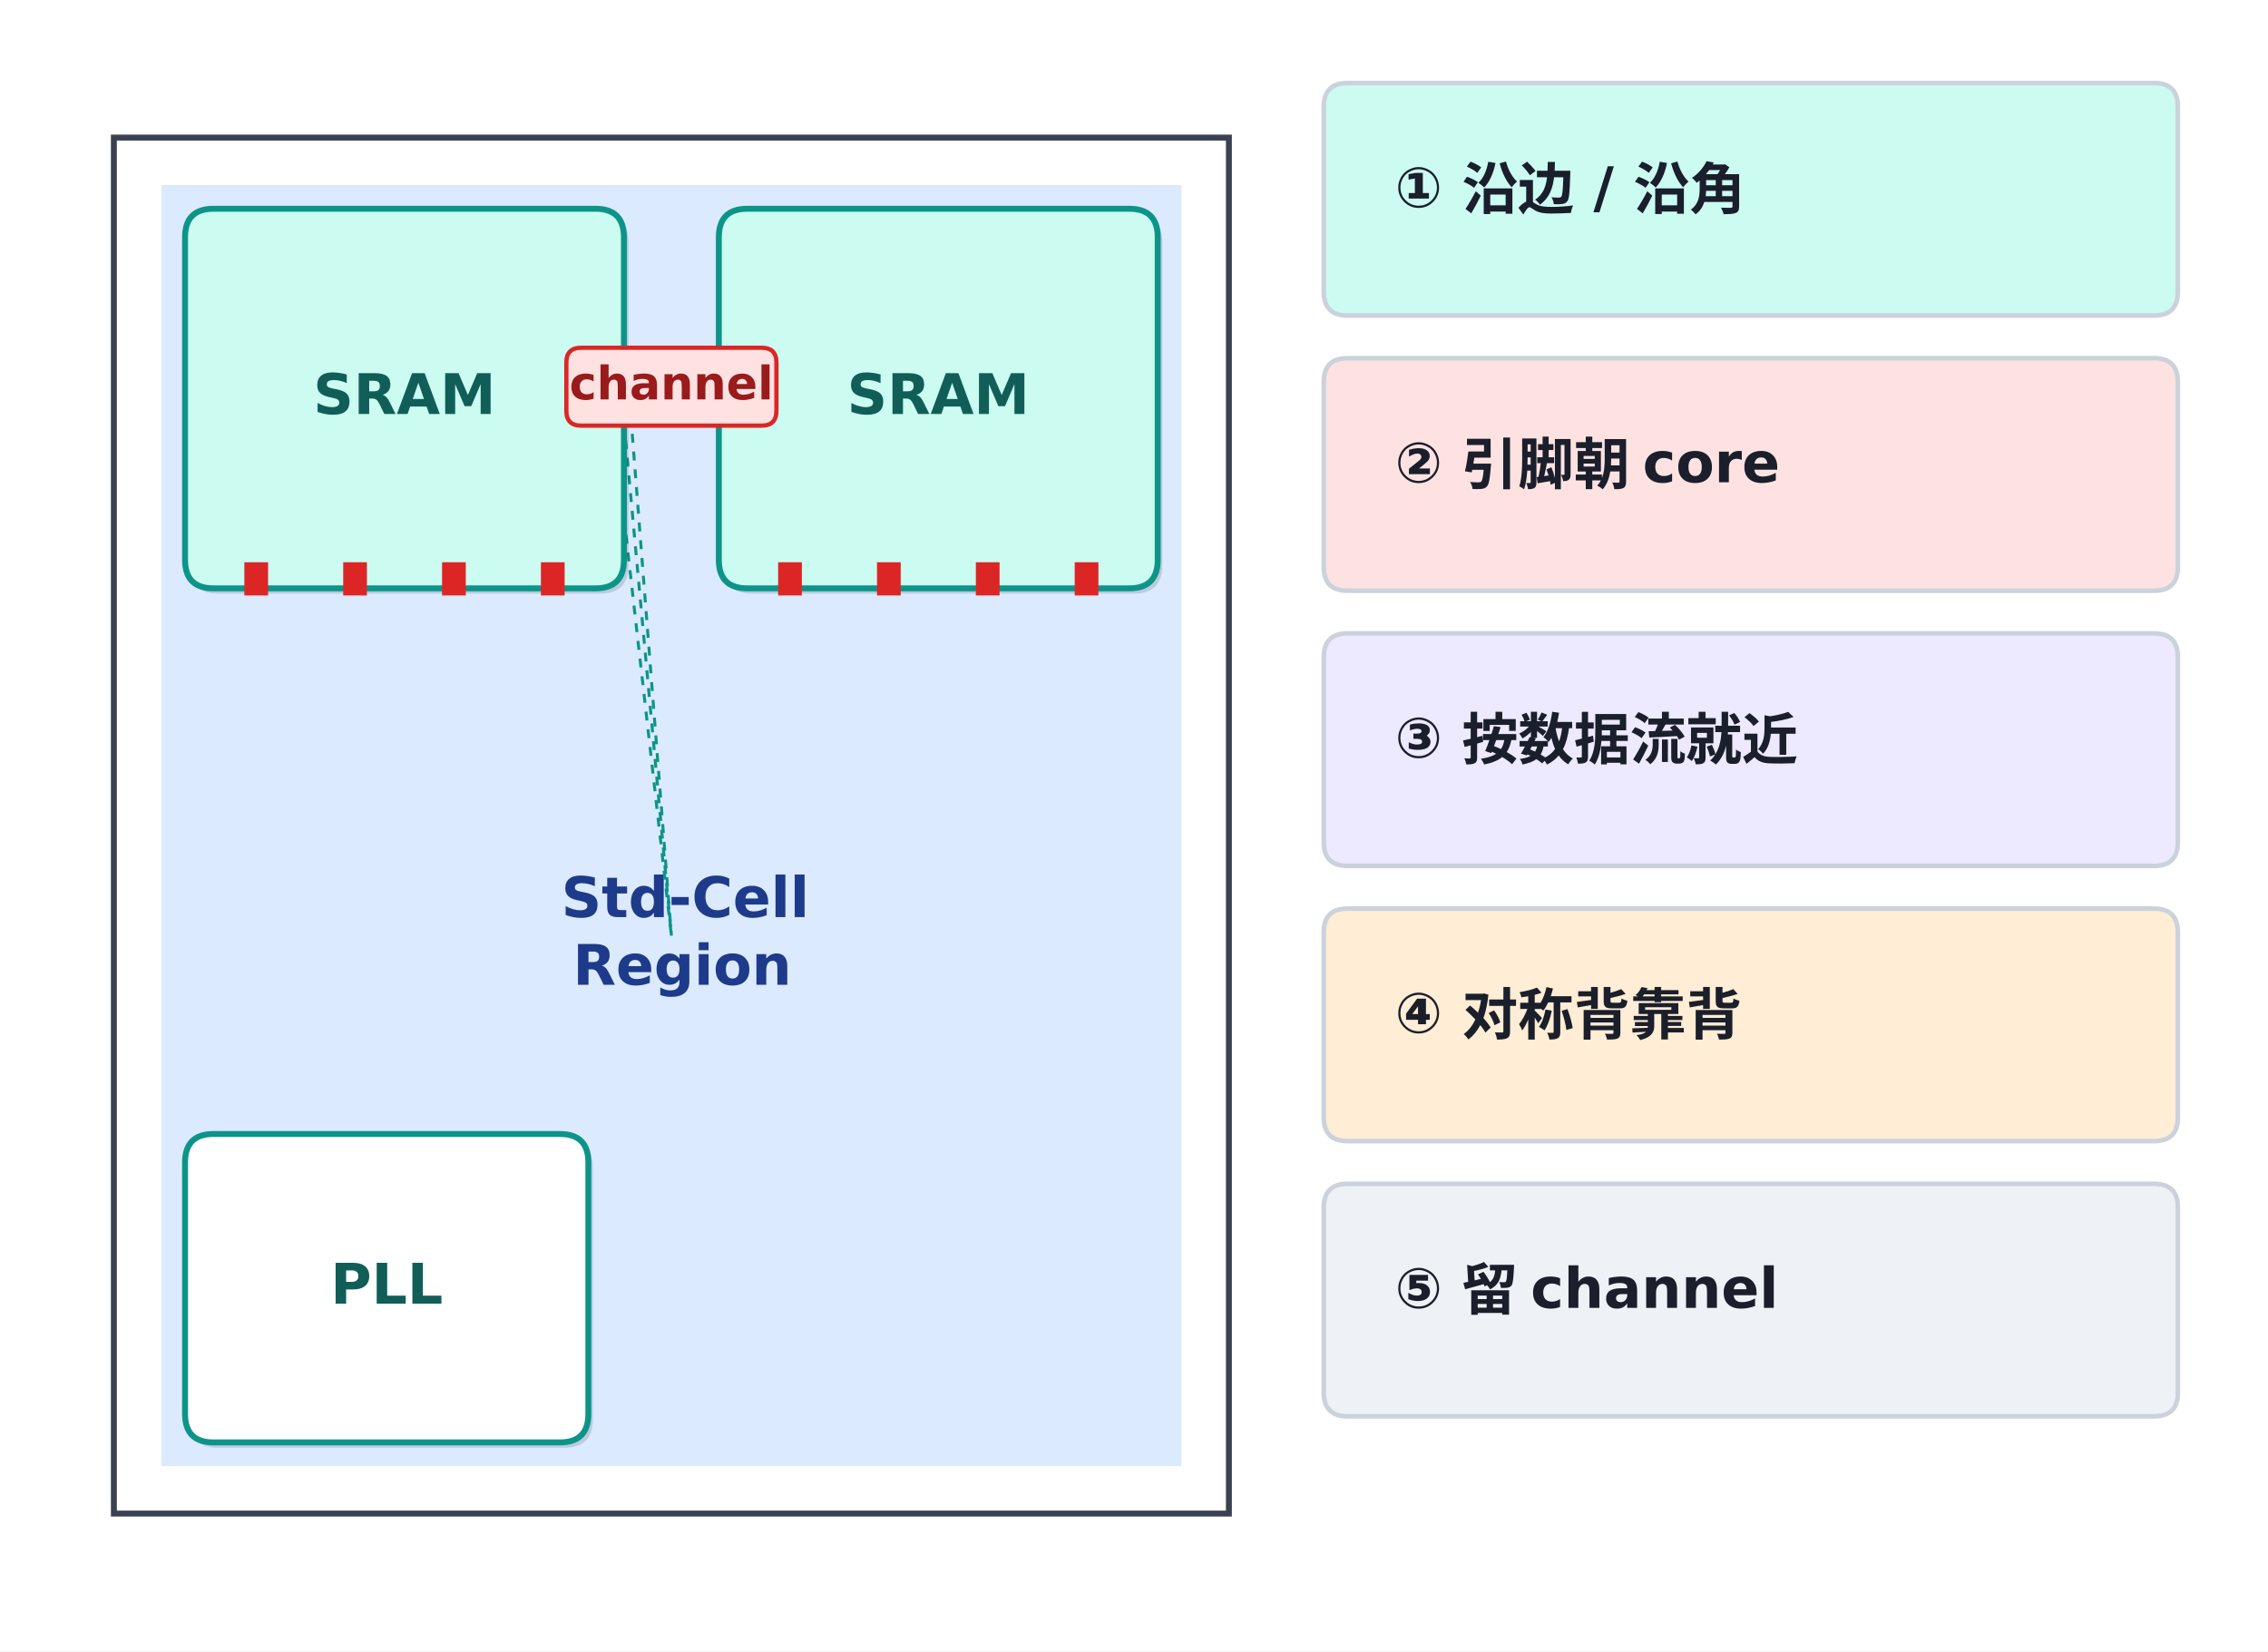
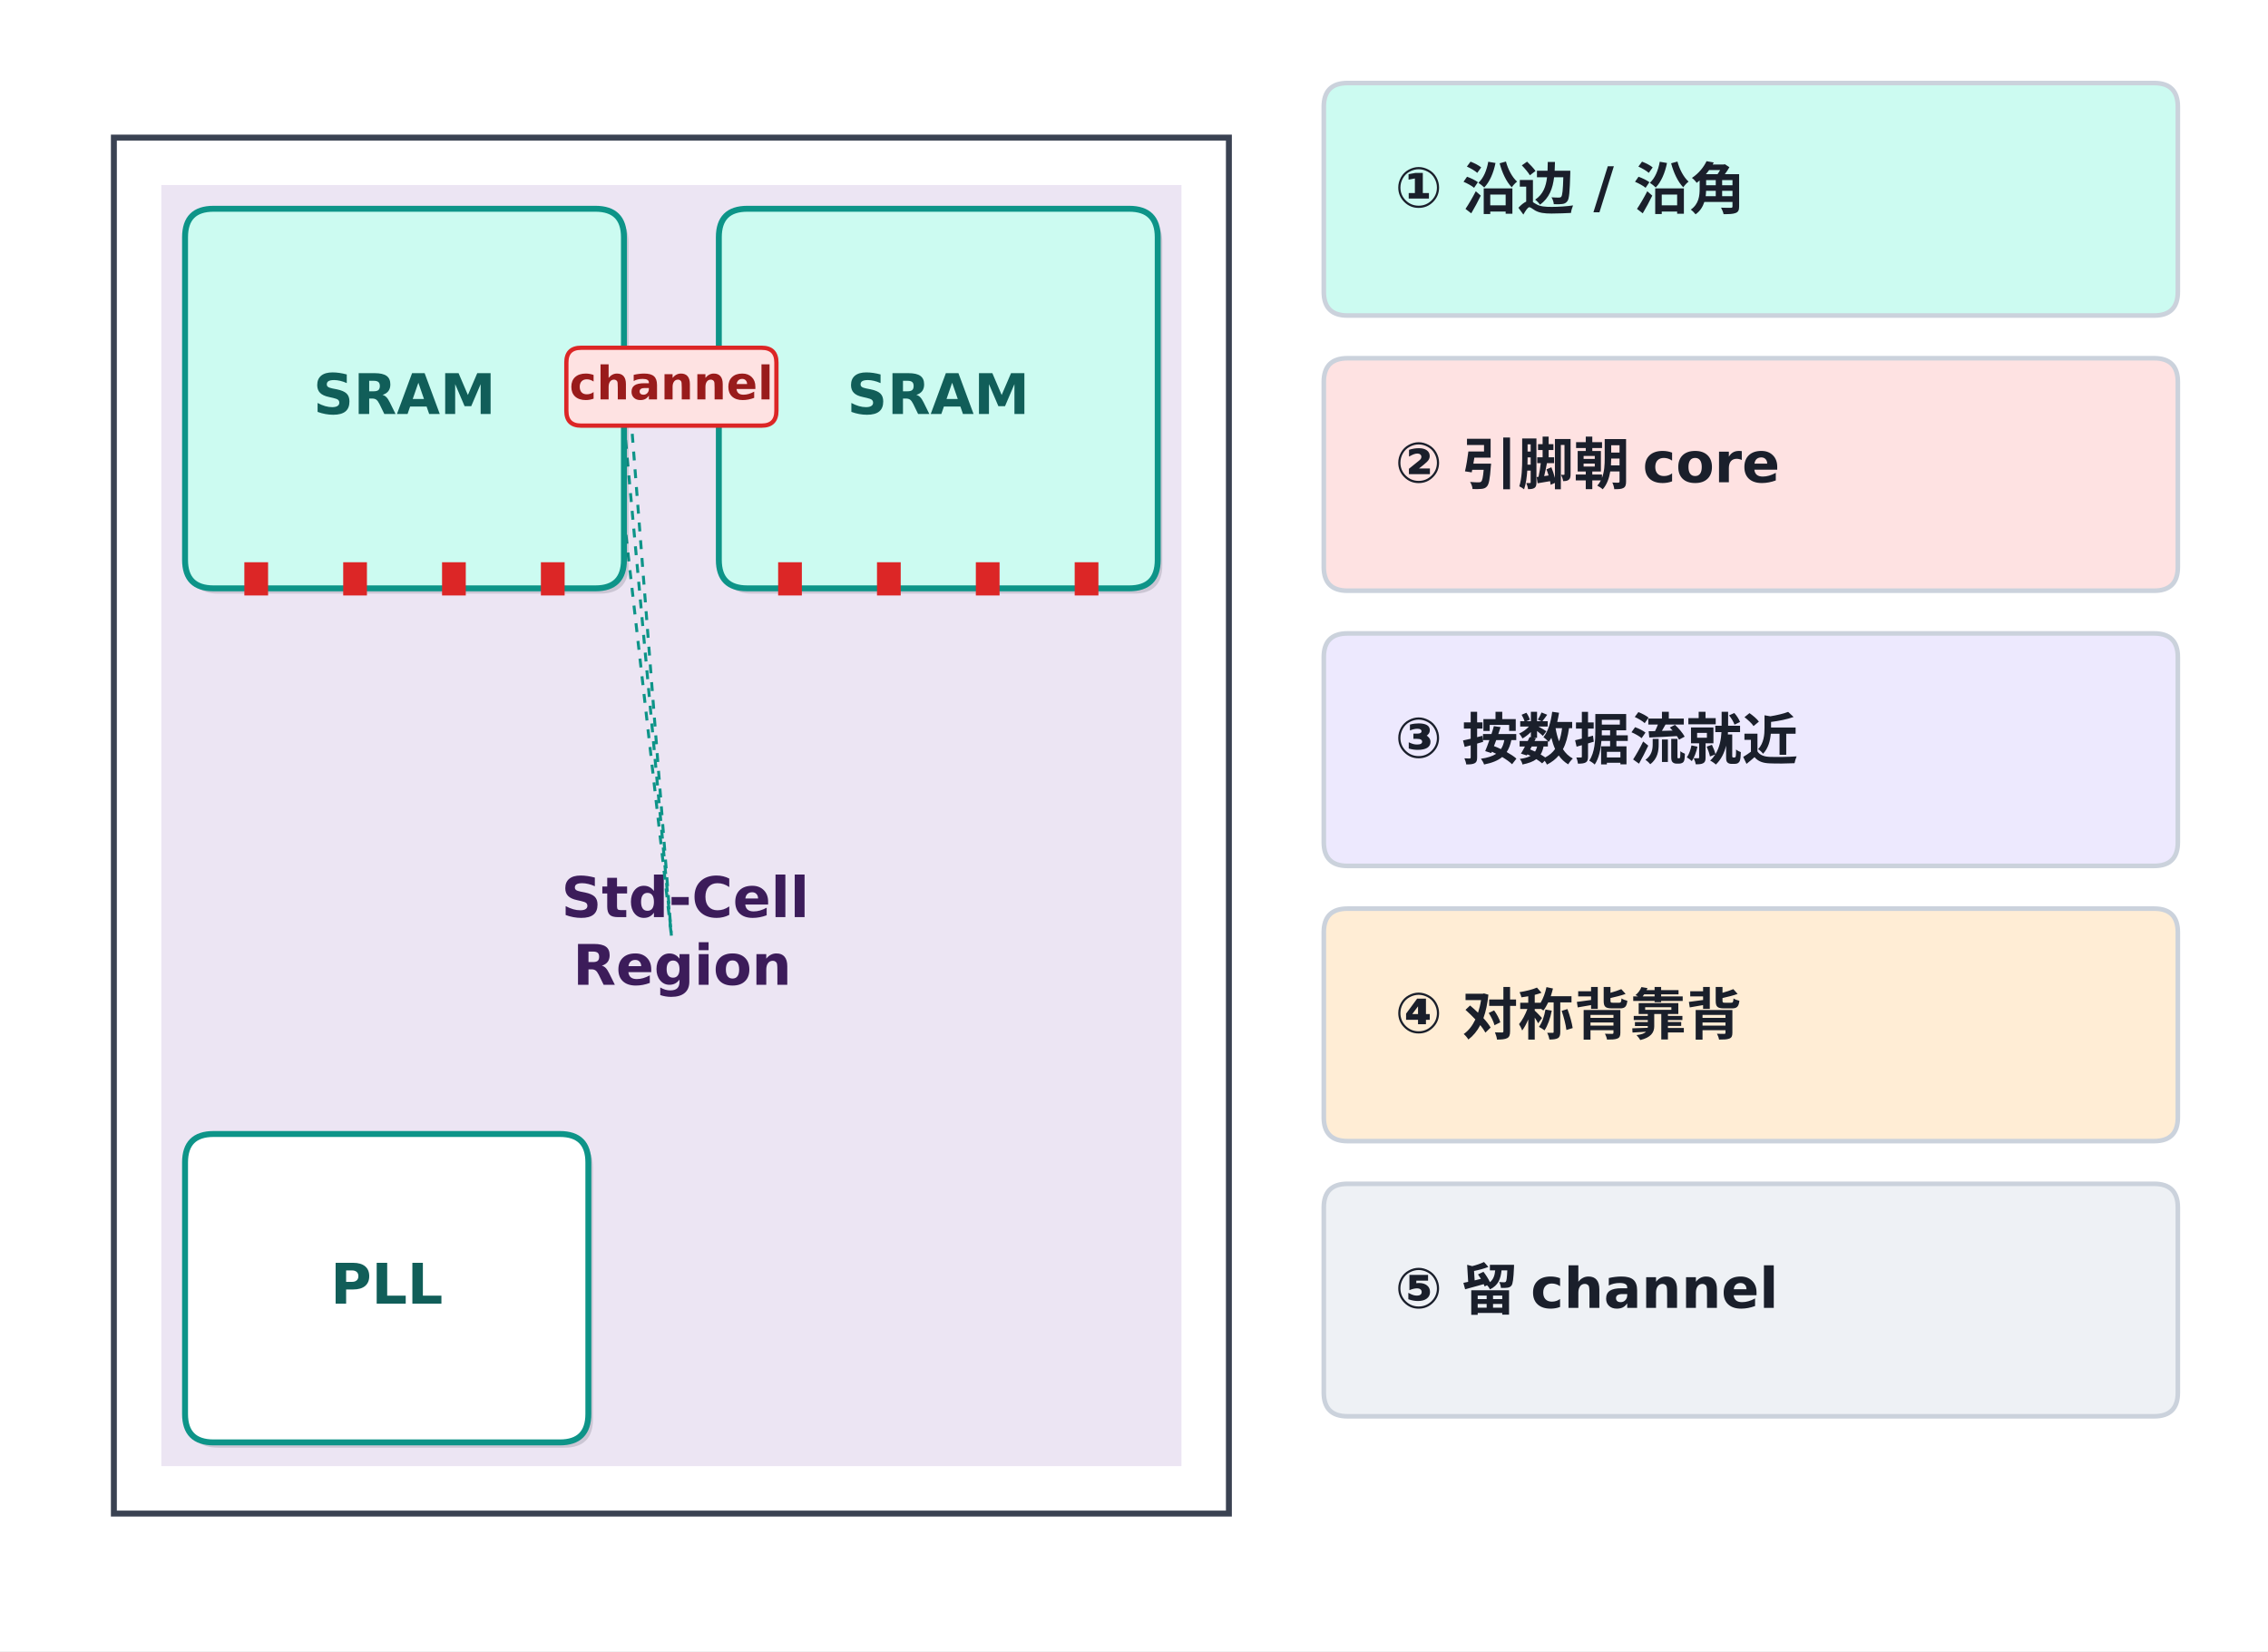
<svg xmlns="http://www.w3.org/2000/svg" width="688.32pt" height="501.12pt" viewBox="0 0 688.32 501.12" version="1.1">
  <defs>
    <style type="text/css">*{stroke-linejoin: round; stroke-linecap: butt}</style>
  </defs>
  <g id="figure_1">
    <g id="patch_1">
      <path d="M 0 501.12  L 688.32 501.12  L 688.32 0  L 0 0  z " style="fill: #ffffff" />
    </g>
    <g id="axes_1">
      <g id="patch_2">
-         <path d="M 5.76 495.36  L 682.56 495.36  L 682.56 5.76  L 5.76 5.76  z " clip-path="url(#p41f6defcaf)" style="fill: #ffffff" />
+         <path d="M 5.76 495.36  L 682.56 495.36  L 682.56 5.76  L 5.76 5.76  z " clip-path="url(#ped055f8630)" style="fill: #ffffff" />
      </g>
      <g id="patch_3">
-         <path d="M 34.56 459.36  L 372.96 459.36  L 372.96 41.76  L 34.56 41.76  z " clip-path="url(#p41f6defcaf)" style="fill: #ffffff; stroke: #3a4252; stroke-width: 1.8; stroke-linejoin: miter" />
+         <path d="M 34.56 459.36  L 372.96 459.36  L 372.96 41.76  L 34.56 41.76  z " clip-path="url(#ped055f8630)" style="fill: #ffffff; stroke: #3a4252; stroke-width: 1.8; stroke-linejoin: miter" />
      </g>
      <g id="patch_4">
-         <path d="M 48.96 444.96  L 358.56 444.96  L 358.56 56.16  L 48.96 56.16  z " clip-path="url(#p41f6defcaf)" style="fill: #dbeafe" />
+         <path d="M 48.96 444.96  L 358.56 444.96  L 358.56 56.16  L 48.96 56.16  z " clip-path="url(#ped055f8630)" style="fill: #ece5f3" />
      </g>
      <g id="text_1">
-         <text style="font-weight: 700; font-size: 17px; font-family: 'Microsoft YaHei', 'Microsoft YaHei UI', 'SimHei', 'Segoe UI', 'DejaVu Sans', sans-serif; fill: #1e3a8a" transform="translate(170.343 278.3418)">Std-Cell</text>
-         <text style="font-weight: 700; font-size: 17px; font-family: 'Microsoft YaHei', 'Microsoft YaHei UI', 'SimHei', 'Segoe UI', 'DejaVu Sans', sans-serif; fill: #1e3a8a" transform="translate(173.8533 298.8751)">Region</text>
+         <text style="font-weight: 700; font-size: 17px; font-family: 'Microsoft YaHei', 'Microsoft YaHei UI', 'SimHei', 'Segoe UI', 'DejaVu Sans', sans-serif; fill: #3c1c5a" transform="translate(170.343 278.3418)">Std-Cell</text>
+         <text style="font-weight: 700; font-size: 17px; font-family: 'Microsoft YaHei', 'Microsoft YaHei UI', 'SimHei', 'Segoe UI', 'DejaVu Sans', sans-serif; fill: #3c1c5a" transform="translate(173.8533 298.8751)">Region</text>
      </g>
      <g id="patch_5">
-         <path d="M 408.96 95.76  L 653.76 95.76  Q 660.96 95.76 660.96 88.56  L 660.96 32.4  Q 660.96 25.2 653.76 25.2  L 408.96 25.2  Q 401.76 25.2 401.76 32.4  L 401.76 88.56  Q 401.76 95.76 408.96 95.76  z " clip-path="url(#p41f6defcaf)" style="fill: #ccfbf1; stroke: #cbd2dc; stroke-width: 1.4; stroke-linejoin: miter" />
+         <path d="M 408.96 95.76  L 653.76 95.76  Q 660.96 95.76 660.96 88.56  L 660.96 32.4  Q 660.96 25.2 653.76 25.2  L 408.96 25.2  Q 401.76 25.2 401.76 32.4  L 401.76 88.56  Q 401.76 95.76 408.96 95.76  z " clip-path="url(#ped055f8630)" style="fill: #ccfbf1; stroke: #cbd2dc; stroke-width: 1.4; stroke-linejoin: miter" />
      </g>
      <g id="patch_6">
-         <path d="M 408.96 179.28  L 653.76 179.28  Q 660.96 179.28 660.96 172.08  L 660.96 115.92  Q 660.96 108.72 653.76 108.72  L 408.96 108.72  Q 401.76 108.72 401.76 115.92  L 401.76 172.08  Q 401.76 179.28 408.96 179.28  z " clip-path="url(#p41f6defcaf)" style="fill: #fee2e2; stroke: #cbd2dc; stroke-width: 1.4; stroke-linejoin: miter" />
+         <path d="M 408.96 179.28  L 653.76 179.28  Q 660.96 179.28 660.96 172.08  L 660.96 115.92  Q 660.96 108.72 653.76 108.72  L 408.96 108.72  Q 401.76 108.72 401.76 115.92  L 401.76 172.08  Q 401.76 179.28 408.96 179.28  z " clip-path="url(#ped055f8630)" style="fill: #fee2e2; stroke: #cbd2dc; stroke-width: 1.4; stroke-linejoin: miter" />
      </g>
      <g id="patch_7">
-         <path d="M 408.96 262.8  L 653.76 262.8  Q 660.96 262.8 660.96 255.6  L 660.96 199.44  Q 660.96 192.24 653.76 192.24  L 408.96 192.24  Q 401.76 192.24 401.76 199.44  L 401.76 255.6  Q 401.76 262.8 408.96 262.8  z " clip-path="url(#p41f6defcaf)" style="fill: #ede9fe; stroke: #cbd2dc; stroke-width: 1.4; stroke-linejoin: miter" />
+         <path d="M 408.96 262.8  L 653.76 262.8  Q 660.96 262.8 660.96 255.6  L 660.96 199.44  Q 660.96 192.24 653.76 192.24  L 408.96 192.24  Q 401.76 192.24 401.76 199.44  L 401.76 255.6  Q 401.76 262.8 408.96 262.8  z " clip-path="url(#ped055f8630)" style="fill: #ede9fe; stroke: #cbd2dc; stroke-width: 1.4; stroke-linejoin: miter" />
      </g>
      <g id="patch_8">
-         <path d="M 408.96 346.32  L 653.76 346.32  Q 660.96 346.32 660.96 339.12  L 660.96 282.96  Q 660.96 275.76 653.76 275.76  L 408.96 275.76  Q 401.76 275.76 401.76 282.96  L 401.76 339.12  Q 401.76 346.32 408.96 346.32  z " clip-path="url(#p41f6defcaf)" style="fill: #ffedd5; stroke: #cbd2dc; stroke-width: 1.4; stroke-linejoin: miter" />
+         <path d="M 408.96 346.32  L 653.76 346.32  Q 660.96 346.32 660.96 339.12  L 660.96 282.96  Q 660.96 275.76 653.76 275.76  L 408.96 275.76  Q 401.76 275.76 401.76 282.96  L 401.76 339.12  Q 401.76 346.32 408.96 346.32  z " clip-path="url(#ped055f8630)" style="fill: #ffedd5; stroke: #cbd2dc; stroke-width: 1.4; stroke-linejoin: miter" />
      </g>
      <g id="patch_9">
-         <path d="M 408.96 429.84  L 653.76 429.84  Q 660.96 429.84 660.96 422.64  L 660.96 366.48  Q 660.96 359.28 653.76 359.28  L 408.96 359.28  Q 401.76 359.28 401.76 366.48  L 401.76 422.64  Q 401.76 429.84 408.96 429.84  z " clip-path="url(#p41f6defcaf)" style="fill: #eef1f5; stroke: #cbd2dc; stroke-width: 1.4; stroke-linejoin: miter" />
+         <path d="M 408.96 429.84  L 653.76 429.84  Q 660.96 429.84 660.96 422.64  L 660.96 366.48  Q 660.96 359.28 653.76 359.28  L 408.96 359.28  Q 401.76 359.28 401.76 366.48  L 401.76 422.64  Q 401.76 429.84 408.96 429.84  z " clip-path="url(#ped055f8630)" style="fill: #eef1f5; stroke: #cbd2dc; stroke-width: 1.4; stroke-linejoin: miter" />
      </g>
      <g id="line2d_1">
-         <path d="M 189.36 156.96  L 203.76 283.968  " clip-path="url(#p41f6defcaf)" style="fill: none; stroke-dasharray: 2.7,2.7; stroke-dashoffset: 0; stroke: #0d9488; stroke-width: 0.9" />
+         <path d="M 189.36 156.96  L 203.76 283.968  " clip-path="url(#ped055f8630)" style="fill: none; stroke-dasharray: 2.7,2.7; stroke-dashoffset: 0; stroke: #0d9488; stroke-width: 0.9" />
      </g>
      <g id="line2d_2">
-         <path d="M 189.36 128.16  L 203.76 283.968  " clip-path="url(#p41f6defcaf)" style="fill: none; stroke-dasharray: 2.7,2.7; stroke-dashoffset: 0; stroke: #0d9488; stroke-width: 0.9" />
+         <path d="M 189.36 128.16  L 203.76 283.968  " clip-path="url(#ped055f8630)" style="fill: none; stroke-dasharray: 2.7,2.7; stroke-dashoffset: 0; stroke: #0d9488; stroke-width: 0.9" />
      </g>
      <g id="line2d_3">
-         <path d="M 189.36 99.36  L 203.76 283.968  " clip-path="url(#p41f6defcaf)" style="fill: none; stroke-dasharray: 2.7,2.7; stroke-dashoffset: 0; stroke: #0d9488; stroke-width: 0.9" />
+         <path d="M 189.36 99.36  L 203.76 283.968  " clip-path="url(#ped055f8630)" style="fill: none; stroke-dasharray: 2.7,2.7; stroke-dashoffset: 0; stroke: #0d9488; stroke-width: 0.9" />
      </g>
      <g id="text_2">
        <text style="font-weight: 700; font-size: 17px; font-family: 'Microsoft YaHei', 'Microsoft YaHei UI', 'SimHei', 'Segoe UI', 'DejaVu Sans', sans-serif; text-anchor: start; fill: #1a1f2b" x="423.36" y="62.849" transform="rotate(-0 423.36 62.84938)">① 沿边 / 沿角</text>
      </g>
      <g id="text_3">
        <text style="font-weight: 700; font-size: 17px; font-family: 'Microsoft YaHei', 'Microsoft YaHei UI', 'SimHei', 'Segoe UI', 'DejaVu Sans', sans-serif; text-anchor: start; fill: #1a1f2b" x="423.36" y="146.369" transform="rotate(-0 423.36 146.3694)">② 引脚朝 core</text>
      </g>
      <g id="text_4">
        <text style="font-weight: 700; font-size: 17px; font-family: 'Microsoft YaHei', 'Microsoft YaHei UI', 'SimHei', 'Segoe UI', 'DejaVu Sans', sans-serif; text-anchor: start; fill: #1a1f2b" x="423.36" y="229.889" transform="rotate(-0 423.36 229.8894)">③ 按数据流就近</text>
      </g>
      <g id="text_5">
        <text style="font-weight: 700; font-size: 17px; font-family: 'Microsoft YaHei', 'Microsoft YaHei UI', 'SimHei', 'Segoe UI', 'DejaVu Sans', sans-serif; text-anchor: start; fill: #1a1f2b" x="423.36" y="313.409" transform="rotate(-0 423.36 313.4094)">④ 对称背靠背</text>
      </g>
      <g id="text_6">
        <text style="font-weight: 700; font-size: 17px; font-family: 'Microsoft YaHei', 'Microsoft YaHei UI', 'SimHei', 'Segoe UI', 'DejaVu Sans', sans-serif; text-anchor: start; fill: #1a1f2b" x="423.36" y="396.929" transform="rotate(-0 423.36 396.9294)">⑤ 留 channel</text>
      </g>
      <g id="patch_10">
-         <path d="M 66.2 180.16  L 182.12 180.16  Q 190.76 180.16 190.76 171.52  L 190.76 73.6  Q 190.76 64.96 182.12 64.96  L 66.2 64.96  Q 57.56 64.96 57.56 73.6  L 57.56 171.52  Q 57.56 180.16 66.2 180.16  z " clip-path="url(#p41f6defcaf)" style="fill: #1a1f2b; opacity: 0.16" />
-         <path d="M 64.8 178.56  L 180.72 178.56  Q 189.36 178.56 189.36 169.92  L 189.36 72  Q 189.36 63.36 180.72 63.36  L 64.8 63.36  Q 56.16 63.36 56.16 72  L 56.16 169.92  Q 56.16 178.56 64.8 178.56  z " clip-path="url(#p41f6defcaf)" style="fill: #ccfbf1; stroke: #0d9488; stroke-width: 1.8; stroke-linejoin: miter" />
+         <path d="M 66.2 180.16  L 182.12 180.16  Q 190.76 180.16 190.76 171.52  L 190.76 73.6  Q 190.76 64.96 182.12 64.96  L 66.2 64.96  Q 57.56 64.96 57.56 73.6  L 57.56 171.52  Q 57.56 180.16 66.2 180.16  z " clip-path="url(#ped055f8630)" style="fill: #1a1f2b; opacity: 0.16" />
+         <path d="M 64.8 178.56  L 180.72 178.56  Q 189.36 178.56 189.36 169.92  L 189.36 72  Q 189.36 63.36 180.72 63.36  L 64.8 63.36  Q 56.16 63.36 56.16 72  L 56.16 169.92  Q 56.16 178.56 64.8 178.56  z " clip-path="url(#ped055f8630)" style="fill: #ccfbf1; stroke: #0d9488; stroke-width: 1.8; stroke-linejoin: miter" />
      </g>
      <g id="patch_11">
-         <path d="M 228.2 180.16  L 344.12 180.16  Q 352.76 180.16 352.76 171.52  L 352.76 73.6  Q 352.76 64.96 344.12 64.96  L 228.2 64.96  Q 219.56 64.96 219.56 73.6  L 219.56 171.52  Q 219.56 180.16 228.2 180.16  z " clip-path="url(#p41f6defcaf)" style="fill: #1a1f2b; opacity: 0.16" />
-         <path d="M 226.8 178.56  L 342.72 178.56  Q 351.36 178.56 351.36 169.92  L 351.36 72  Q 351.36 63.36 342.72 63.36  L 226.8 63.36  Q 218.16 63.36 218.16 72  L 218.16 169.92  Q 218.16 178.56 226.8 178.56  z " clip-path="url(#p41f6defcaf)" style="fill: #ccfbf1; stroke: #0d9488; stroke-width: 1.8; stroke-linejoin: miter" />
+         <path d="M 228.2 180.16  L 344.12 180.16  Q 352.76 180.16 352.76 171.52  L 352.76 73.6  Q 352.76 64.96 344.12 64.96  L 228.2 64.96  Q 219.56 64.96 219.56 73.6  L 219.56 171.52  Q 219.56 180.16 228.2 180.16  z " clip-path="url(#ped055f8630)" style="fill: #1a1f2b; opacity: 0.16" />
+         <path d="M 226.8 178.56  L 342.72 178.56  Q 351.36 178.56 351.36 169.92  L 351.36 72  Q 351.36 63.36 342.72 63.36  L 226.8 63.36  Q 218.16 63.36 218.16 72  L 218.16 169.92  Q 218.16 178.56 226.8 178.56  z " clip-path="url(#ped055f8630)" style="fill: #ccfbf1; stroke: #0d9488; stroke-width: 1.8; stroke-linejoin: miter" />
      </g>
      <g id="patch_12">
-         <path d="M 66.2 439.36  L 171.32 439.36  Q 179.96 439.36 179.96 430.72  L 179.96 354.4  Q 179.96 345.76 171.32 345.76  L 66.2 345.76  Q 57.56 345.76 57.56 354.4  L 57.56 430.72  Q 57.56 439.36 66.2 439.36  z " clip-path="url(#p41f6defcaf)" style="fill: #1a1f2b; opacity: 0.16" />
-         <path d="M 64.8 437.76  L 169.92 437.76  Q 178.56 437.76 178.56 429.12  L 178.56 352.8  Q 178.56 344.16 169.92 344.16  L 64.8 344.16  Q 56.16 344.16 56.16 352.8  L 56.16 429.12  Q 56.16 437.76 64.8 437.76  z " clip-path="url(#p41f6defcaf)" style="fill: #ffffff; stroke: #0d9488; stroke-width: 1.8; stroke-linejoin: miter" />
+         <path d="M 66.2 439.36  L 171.32 439.36  Q 179.96 439.36 179.96 430.72  L 179.96 354.4  Q 179.96 345.76 171.32 345.76  L 66.2 345.76  Q 57.56 345.76 57.56 354.4  L 57.56 430.72  Q 57.56 439.36 66.2 439.36  z " clip-path="url(#ped055f8630)" style="fill: #1a1f2b; opacity: 0.16" />
+         <path d="M 64.8 437.76  L 169.92 437.76  Q 178.56 437.76 178.56 429.12  L 178.56 352.8  Q 178.56 344.16 169.92 344.16  L 64.8 344.16  Q 56.16 344.16 56.16 352.8  L 56.16 429.12  Q 56.16 437.76 64.8 437.76  z " clip-path="url(#ped055f8630)" style="fill: #ffffff; stroke: #0d9488; stroke-width: 1.8; stroke-linejoin: miter" />
      </g>
      <g id="patch_13">
-         <path d="M 74.16 180.72  L 81.36 180.72  L 81.36 170.64  L 74.16 170.64  z " clip-path="url(#p41f6defcaf)" style="fill: #dc2626" />
+         <path d="M 74.16 180.72  L 81.36 180.72  L 81.36 170.64  L 74.16 170.64  z " clip-path="url(#ped055f8630)" style="fill: #dc2626" />
      </g>
      <g id="patch_14">
-         <path d="M 104.16 180.72  L 111.36 180.72  L 111.36 170.64  L 104.16 170.64  z " clip-path="url(#p41f6defcaf)" style="fill: #dc2626" />
+         <path d="M 104.16 180.72  L 111.36 180.72  L 111.36 170.64  L 104.16 170.64  z " clip-path="url(#ped055f8630)" style="fill: #dc2626" />
      </g>
      <g id="patch_15">
-         <path d="M 134.16 180.72  L 141.36 180.72  L 141.36 170.64  L 134.16 170.64  z " clip-path="url(#p41f6defcaf)" style="fill: #dc2626" />
+         <path d="M 134.16 180.72  L 141.36 180.72  L 141.36 170.64  L 134.16 170.64  z " clip-path="url(#ped055f8630)" style="fill: #dc2626" />
      </g>
      <g id="patch_16">
-         <path d="M 164.16 180.72  L 171.36 180.72  L 171.36 170.64  L 164.16 170.64  z " clip-path="url(#p41f6defcaf)" style="fill: #dc2626" />
+         <path d="M 164.16 180.72  L 171.36 180.72  L 171.36 170.64  L 164.16 170.64  z " clip-path="url(#ped055f8630)" style="fill: #dc2626" />
      </g>
      <g id="patch_17">
-         <path d="M 236.16 180.72  L 243.36 180.72  L 243.36 170.64  L 236.16 170.64  z " clip-path="url(#p41f6defcaf)" style="fill: #dc2626" />
+         <path d="M 236.16 180.72  L 243.36 180.72  L 243.36 170.64  L 236.16 170.64  z " clip-path="url(#ped055f8630)" style="fill: #dc2626" />
      </g>
      <g id="patch_18">
-         <path d="M 266.16 180.72  L 273.36 180.72  L 273.36 170.64  L 266.16 170.64  z " clip-path="url(#p41f6defcaf)" style="fill: #dc2626" />
+         <path d="M 266.16 180.72  L 273.36 180.72  L 273.36 170.64  L 266.16 170.64  z " clip-path="url(#ped055f8630)" style="fill: #dc2626" />
      </g>
      <g id="patch_19">
-         <path d="M 296.16 180.72  L 303.36 180.72  L 303.36 170.64  L 296.16 170.64  z " clip-path="url(#p41f6defcaf)" style="fill: #dc2626" />
+         <path d="M 296.16 180.72  L 303.36 180.72  L 303.36 170.64  L 296.16 170.64  z " clip-path="url(#ped055f8630)" style="fill: #dc2626" />
      </g>
      <g id="patch_20">
-         <path d="M 326.16 180.72  L 333.36 180.72  L 333.36 170.64  L 326.16 170.64  z " clip-path="url(#p41f6defcaf)" style="fill: #dc2626" />
+         <path d="M 326.16 180.72  L 333.36 180.72  L 333.36 170.64  L 326.16 170.64  z " clip-path="url(#ped055f8630)" style="fill: #dc2626" />
      </g>
      <g id="text_7">
        <text style="font-weight: 700; font-size: 17px; font-family: 'Microsoft YaHei', 'Microsoft YaHei UI', 'SimHei', 'Segoe UI', 'DejaVu Sans', sans-serif; text-anchor: middle; fill: #115e59" x="122.76" y="125.642" transform="rotate(-0 122.76 125.6416)">SRAM</text>
      </g>
      <g id="text_8">
        <text style="font-weight: 700; font-size: 17px; font-family: 'Microsoft YaHei', 'Microsoft YaHei UI', 'SimHei', 'Segoe UI', 'DejaVu Sans', sans-serif; text-anchor: middle; fill: #115e59" x="284.76" y="125.642" transform="rotate(-0 284.76 125.6416)">SRAM</text>
      </g>
      <g id="text_9">
        <text style="font-weight: 700; font-size: 17px; font-family: 'Microsoft YaHei', 'Microsoft YaHei UI', 'SimHei', 'Segoe UI', 'DejaVu Sans', sans-serif; text-anchor: middle; fill: #115e59" x="117.36" y="395.642" transform="rotate(-0 117.36 395.6416)">PLL</text>
      </g>
      <g id="text_10">
        <g id="patch_21">
          <path d="M 176.365 129.176  L 231.155 129.176  Q 235.635 129.176 235.635 124.696  L 235.635 110.024  Q 235.635 105.544 231.155 105.544  L 176.365 105.544  Q 171.885 105.544 171.885 110.024  L 171.885 124.696  Q 171.885 129.176 176.365 129.176  z " style="fill: #fee2e2; stroke: #dc2626; stroke-width: 1.3; stroke-linejoin: miter" />
        </g>
        <text style="font-weight: 700; font-size: 14px; font-family: 'Microsoft YaHei', 'Microsoft YaHei UI', 'SimHei', 'Segoe UI', 'DejaVu Sans', sans-serif; text-anchor: middle; fill: #991b1b" x="203.76" y="121.215" transform="rotate(-0 203.76 121.2155)">channel</text>
      </g>
    </g>
  </g>
  <defs>
-     <clipPath id="p41f6defcaf">
+     <clipPath id="ped055f8630">
      <rect x="5.76" y="5.76" width="676.8" height="489.6" />
    </clipPath>
  </defs>
</svg>
